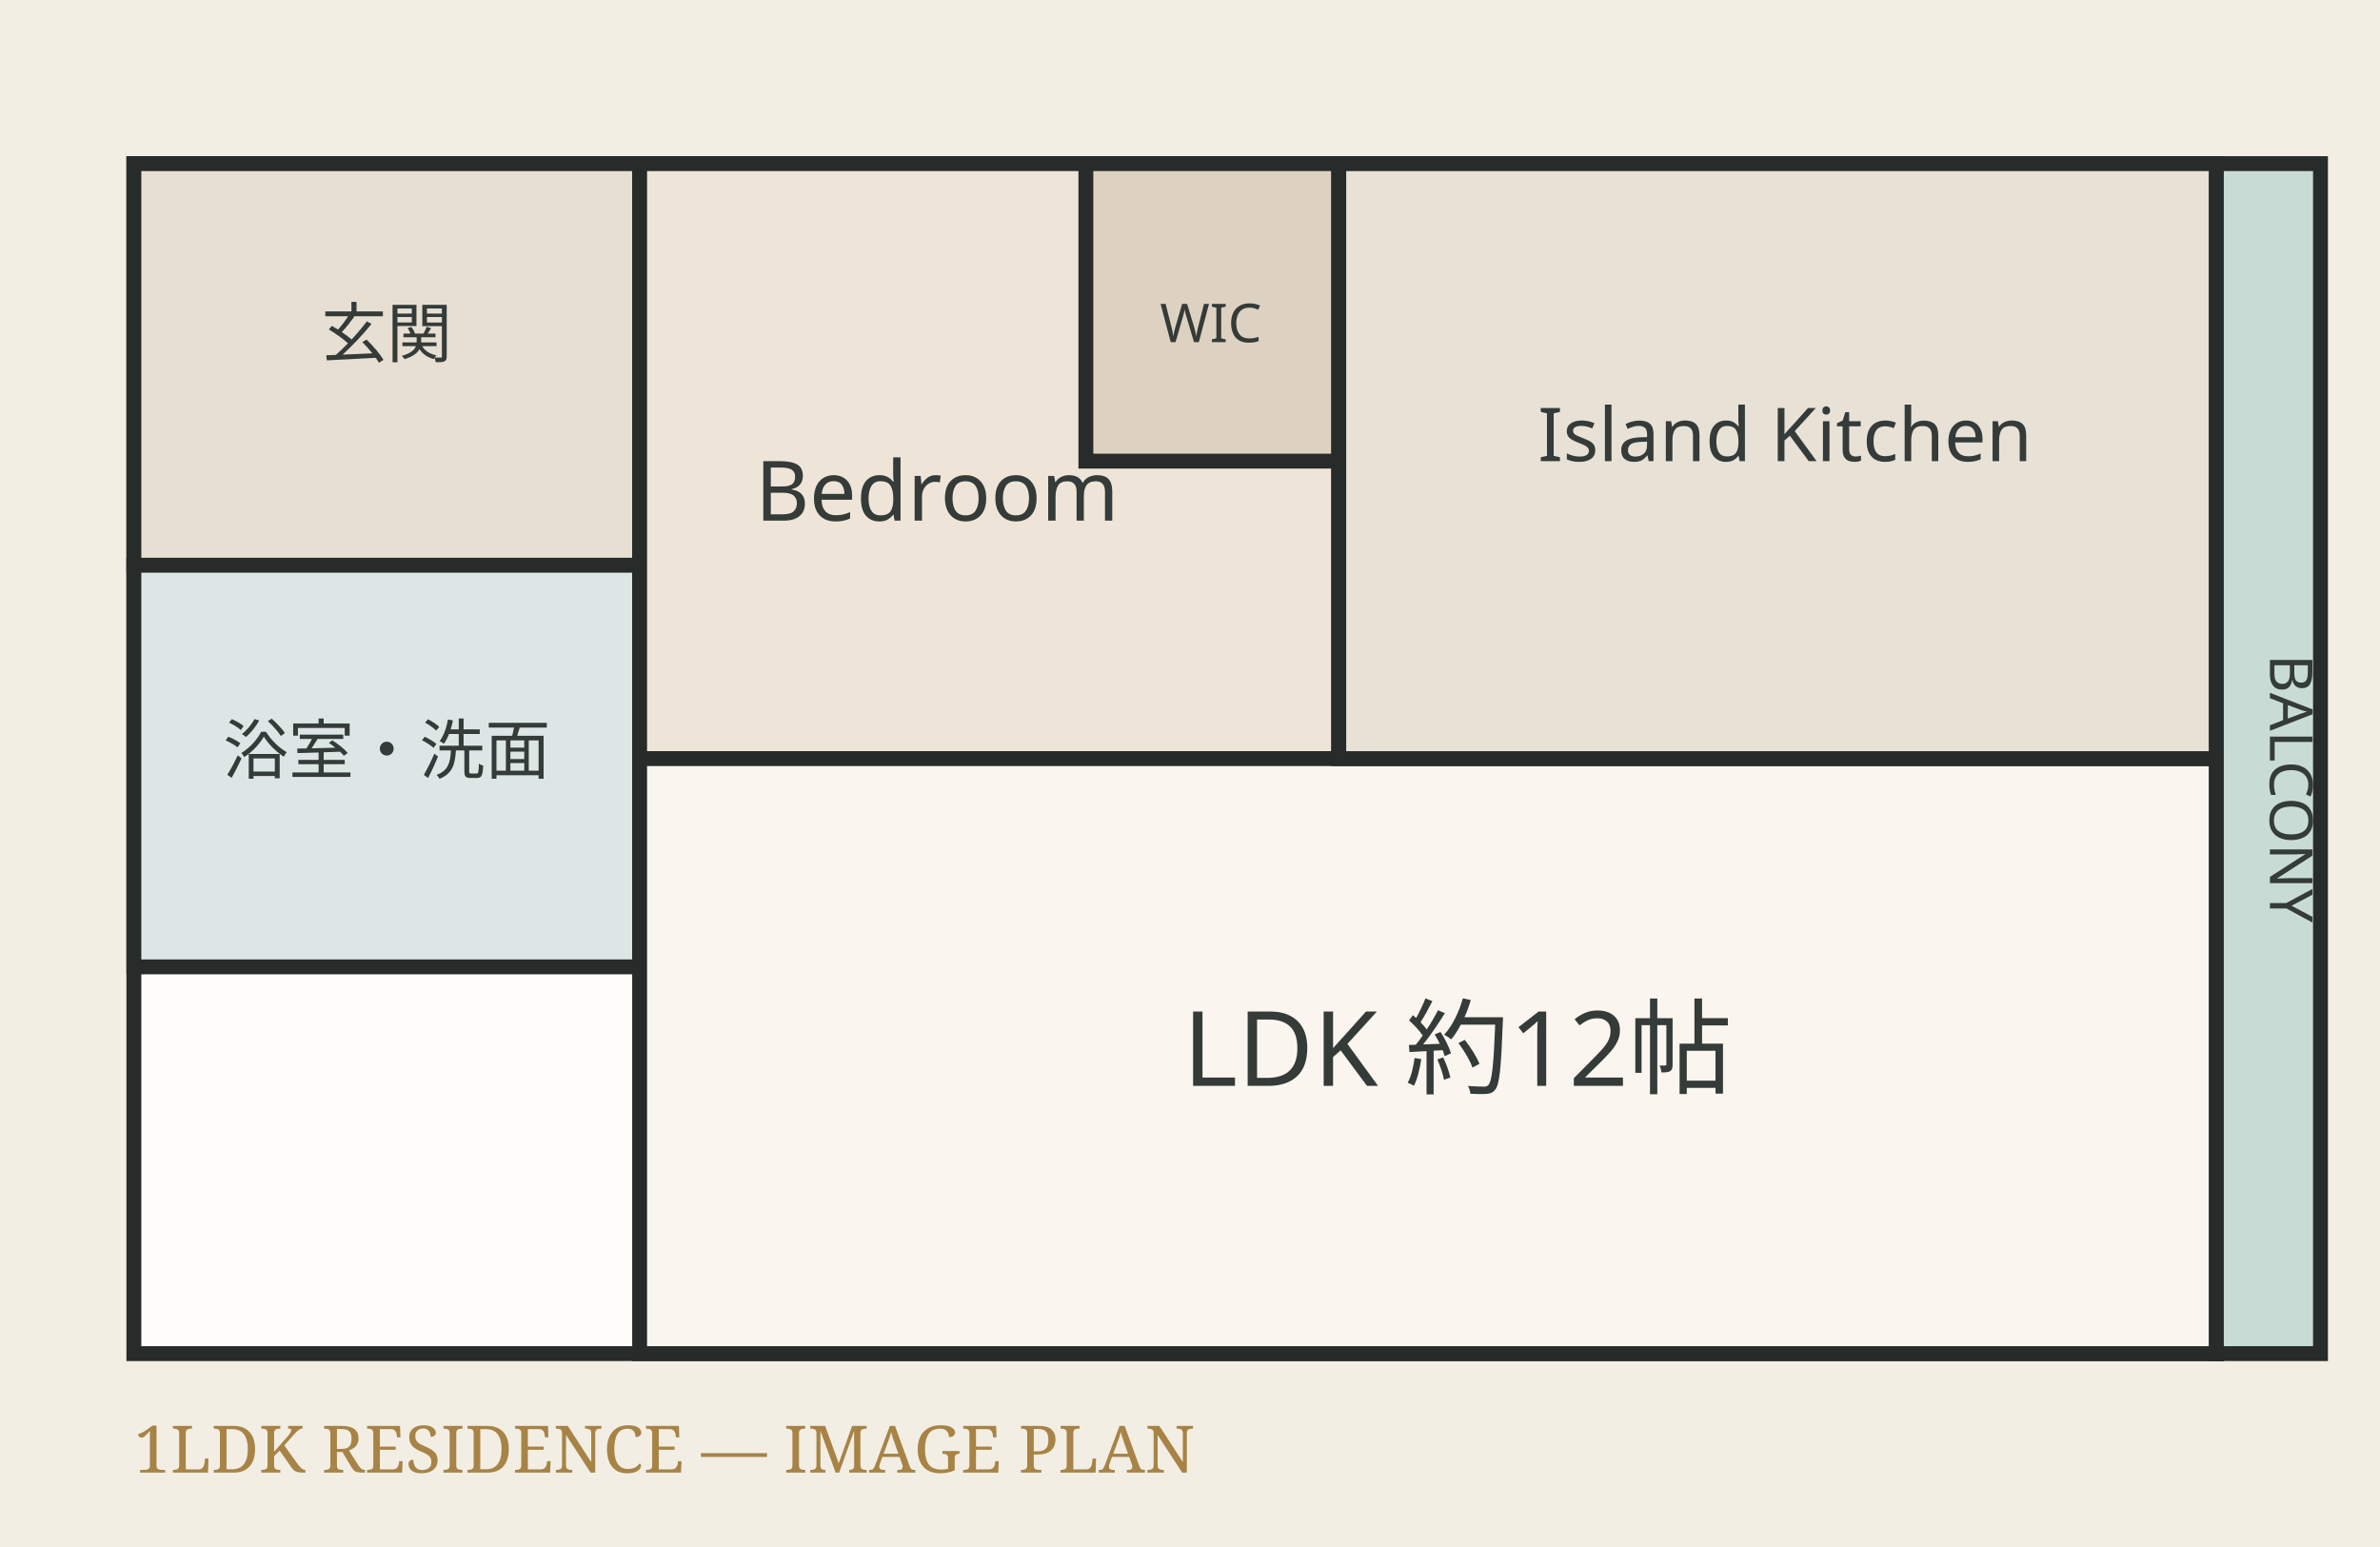
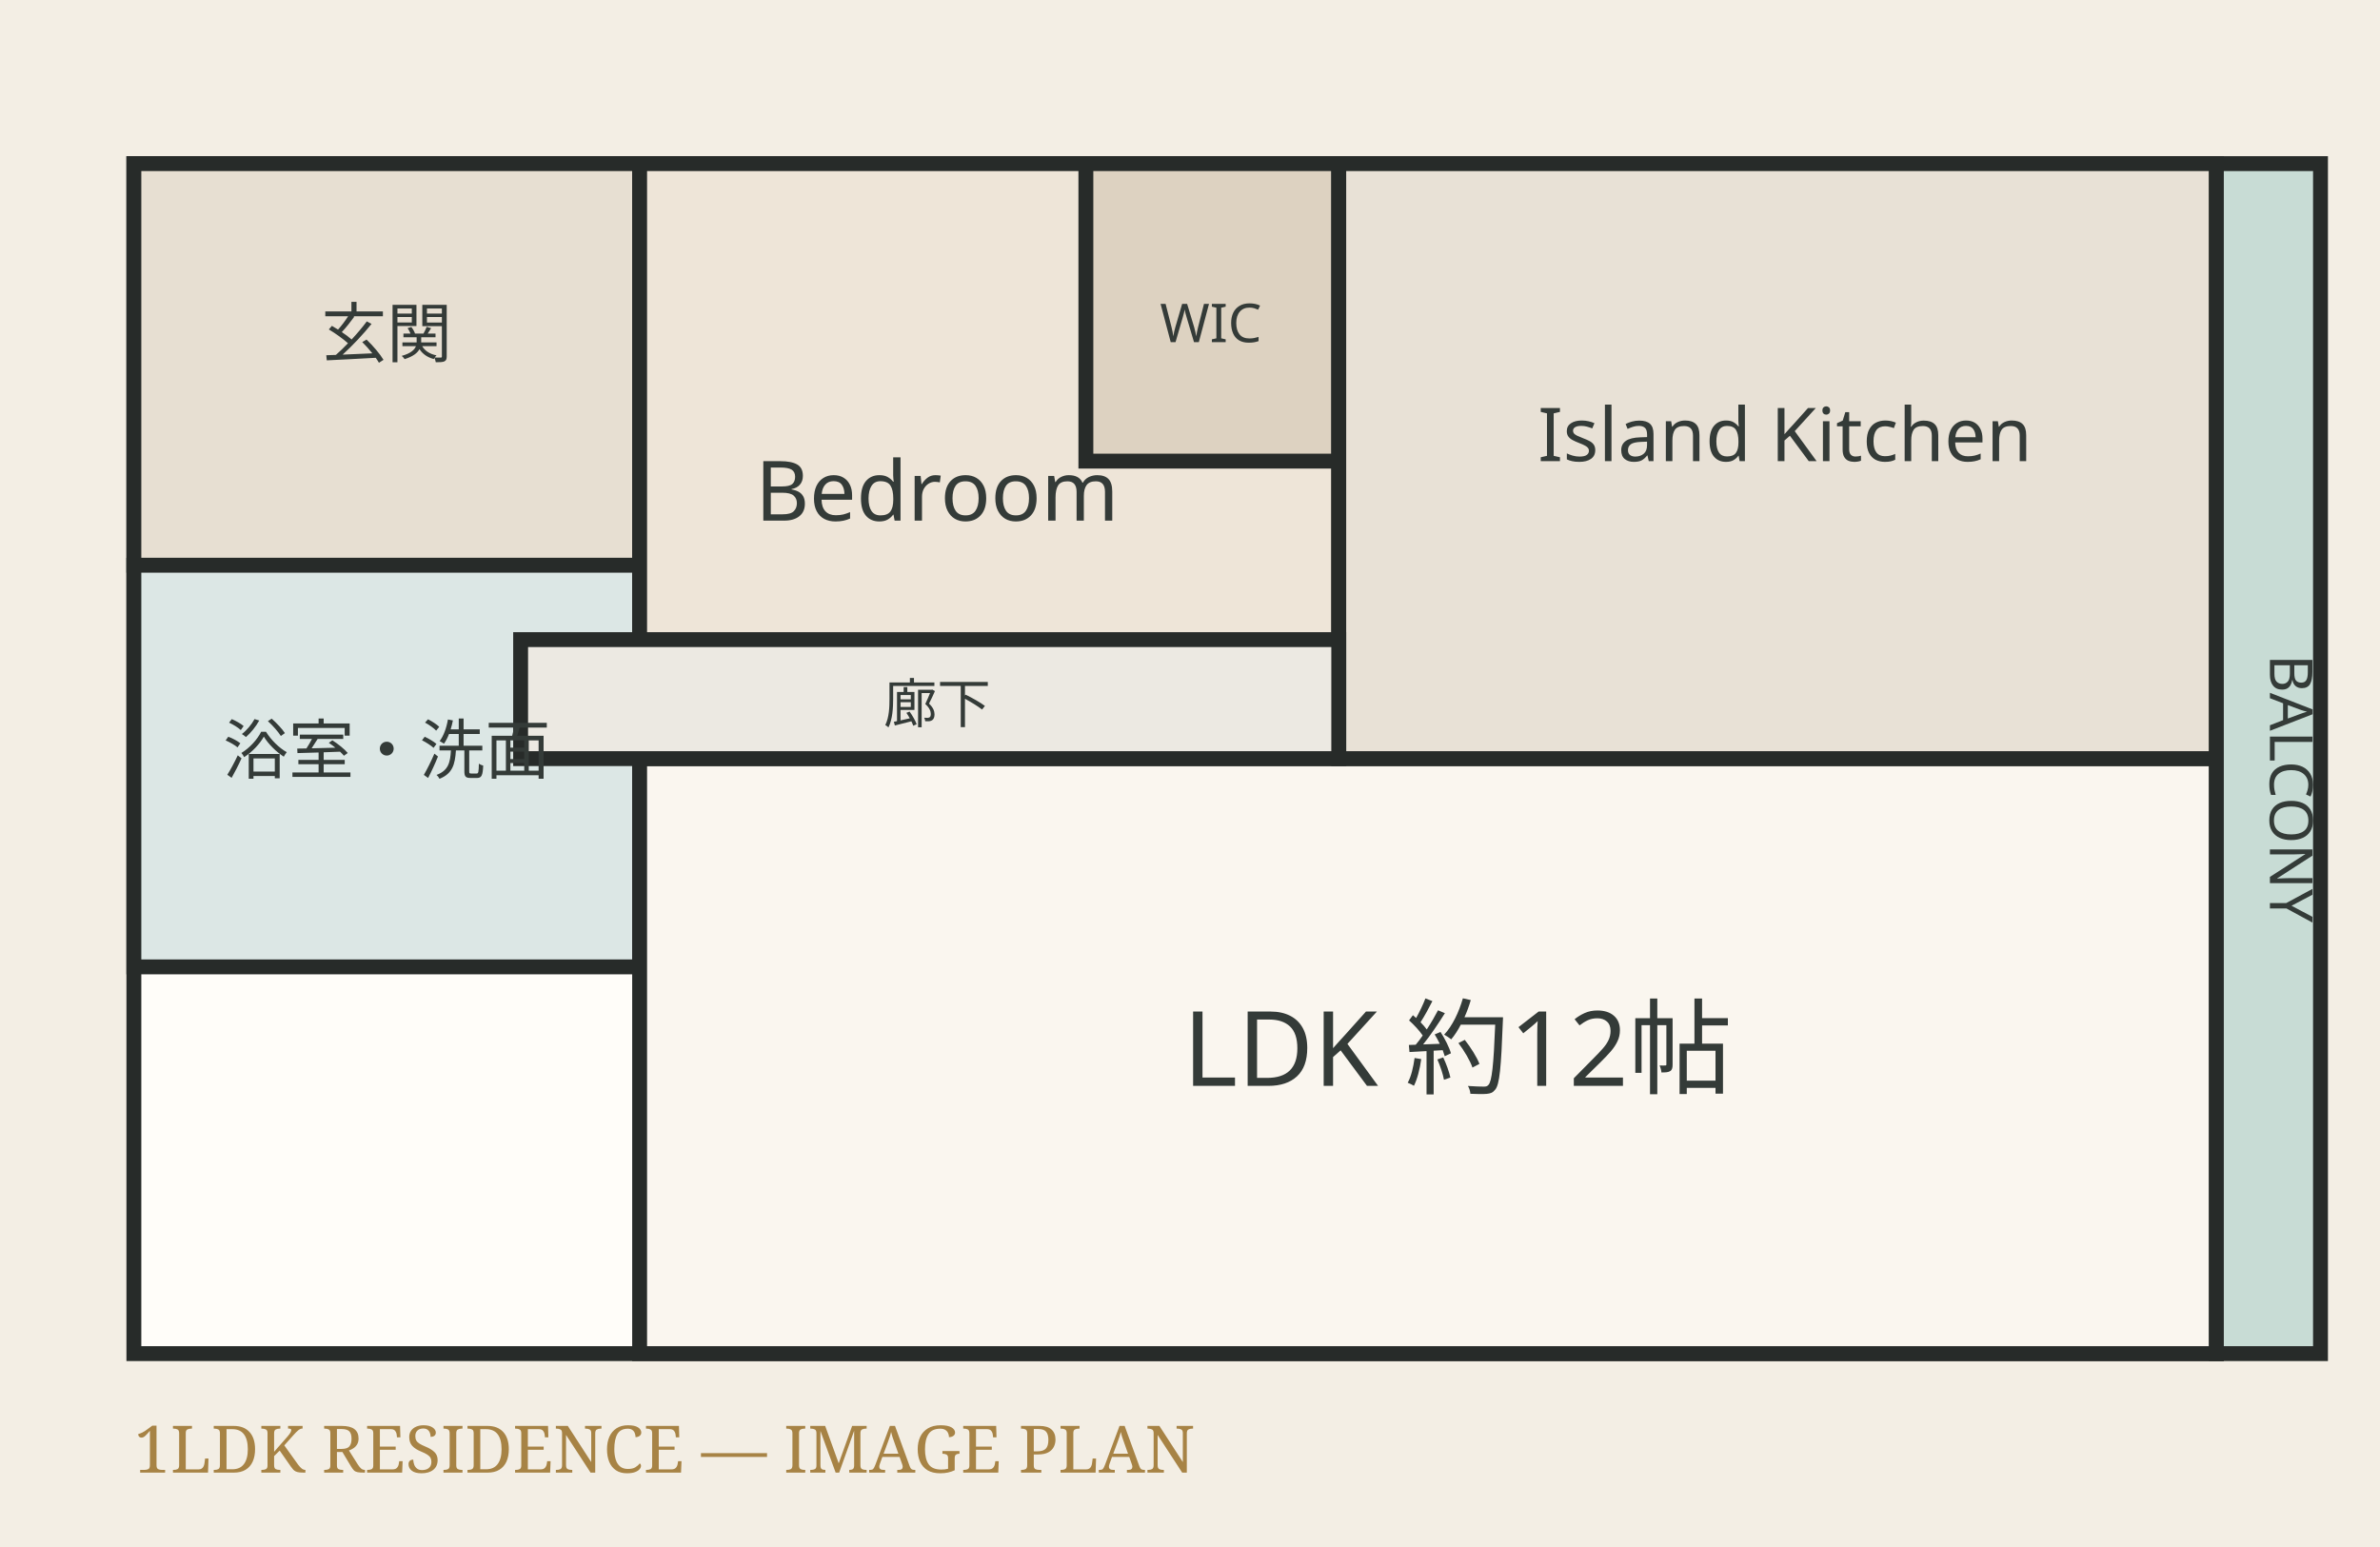
<svg xmlns="http://www.w3.org/2000/svg" viewBox="0 0 800 520" role="img" aria-labelledby="t d">
  <rect width="800" height="520" fill="#f3eee4" />
  <g stroke="#272b29" stroke-width="5" fill="#fffdf9">
    <rect x="45" y="55" width="700" height="400" />
    <rect x="45" y="55" width="170" height="135" fill="#e7dfd2" />
    <rect x="45" y="190" width="170" height="135" fill="#dce7e5" />
    <rect x="215" y="55" width="235" height="200" fill="#eee5d8" />
    <rect x="365" y="55" width="85" height="100" fill="#ddd2c1" />
    <rect x="215" y="255" width="530" height="200" fill="#faf6ef" />
    <rect x="450" y="55" width="295" height="200" fill="#e8e1d6" />
    <rect x="745" y="55" width="35" height="400" fill="#c8dcd5" />
+     <rect x="175" y="215" width="275" height="40" fill="#ece9e2" />
  </g>
  <g fill="#343b38" font-family="sans-serif" text-anchor="middle">
    <text x="130" y="120" font-size="22">玄関</text>
    <text x="130" y="260" font-size="22">浴室・洗面</text>
+     <text x="315" y="243" font-size="18">廊下</text>
    <text x="315" y="175" font-size="28">Bedroom</text>
    <text x="407" y="115" font-size="18">WIC</text>
    <text x="490" y="365" font-size="35">LDK 約12帖</text>
    <text x="600" y="155" font-size="25">Island Kitchen</text>
    <text x="763" y="265" font-size="20" transform="rotate(90 763 265)">BALCONY</text>
  </g>
  <text x="45" y="495" fill="#a78345" font-family="serif" font-size="22">1LDK RESIDENCE — IMAGE PLAN</text>
</svg>
